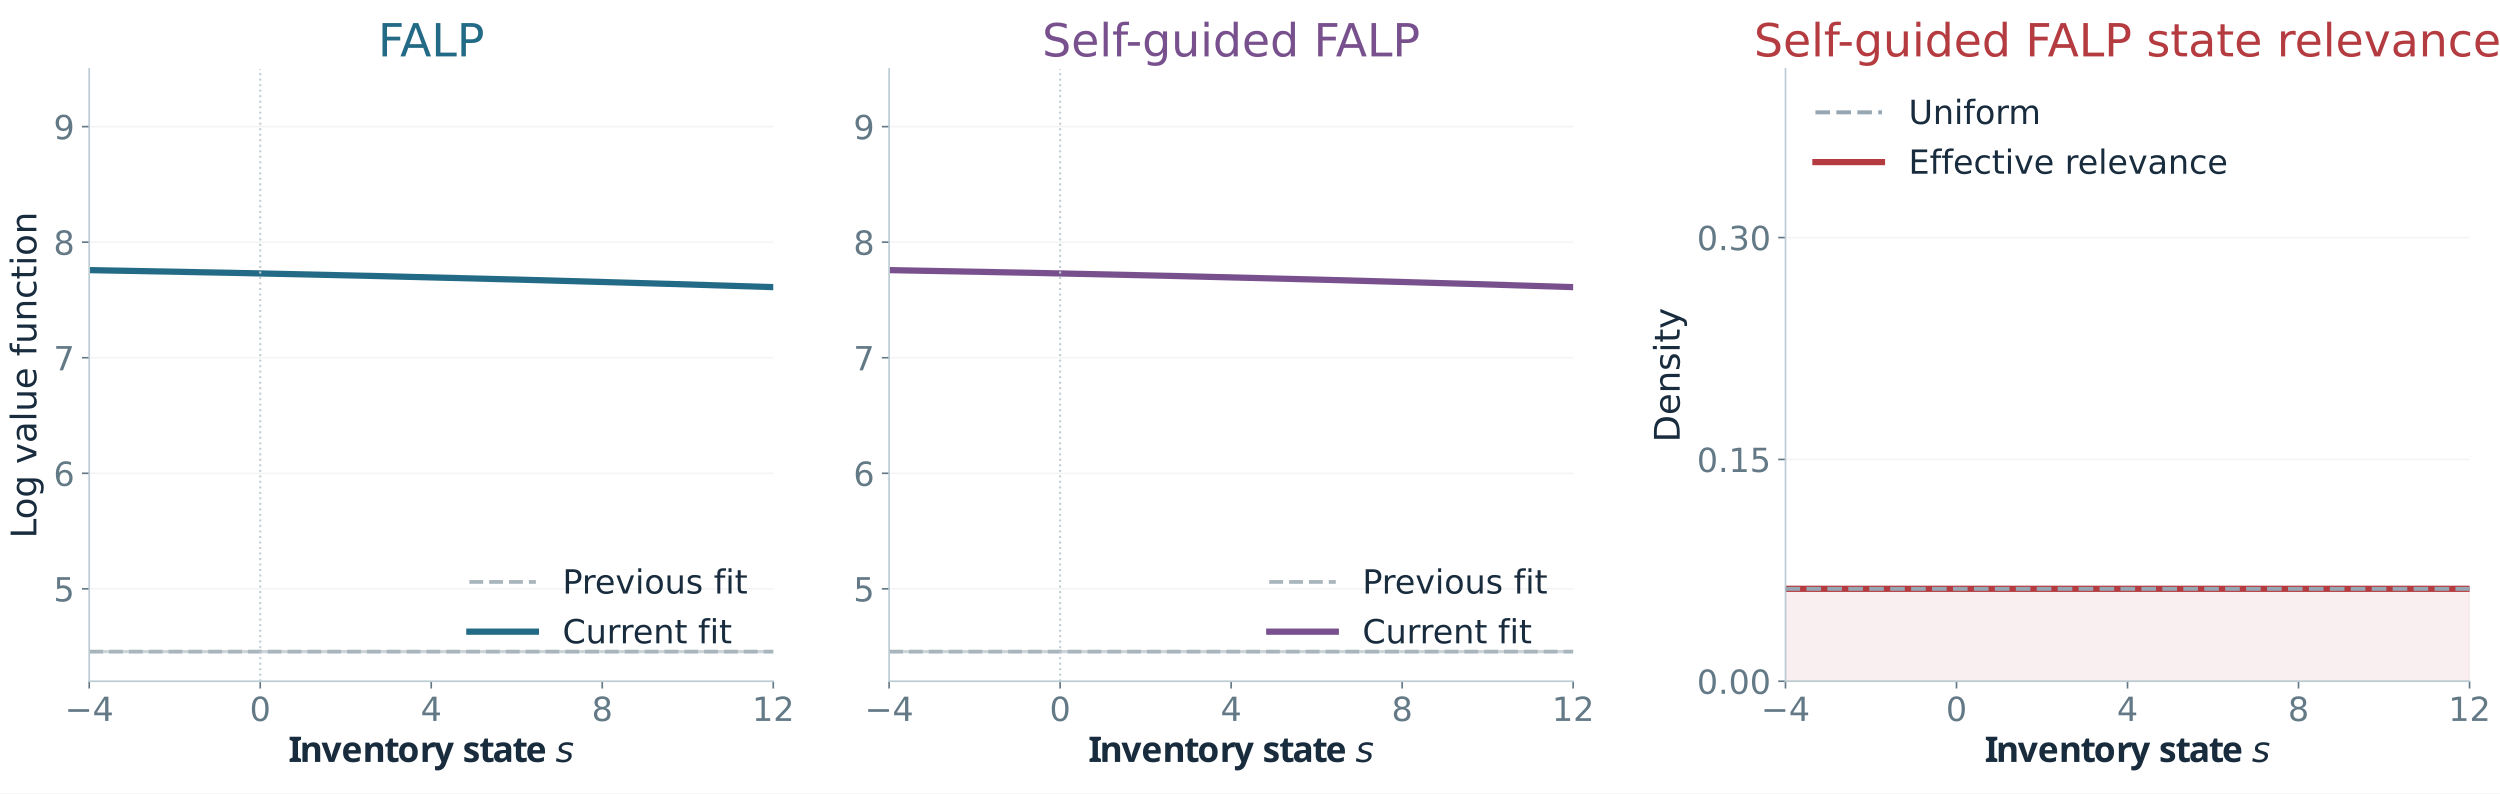
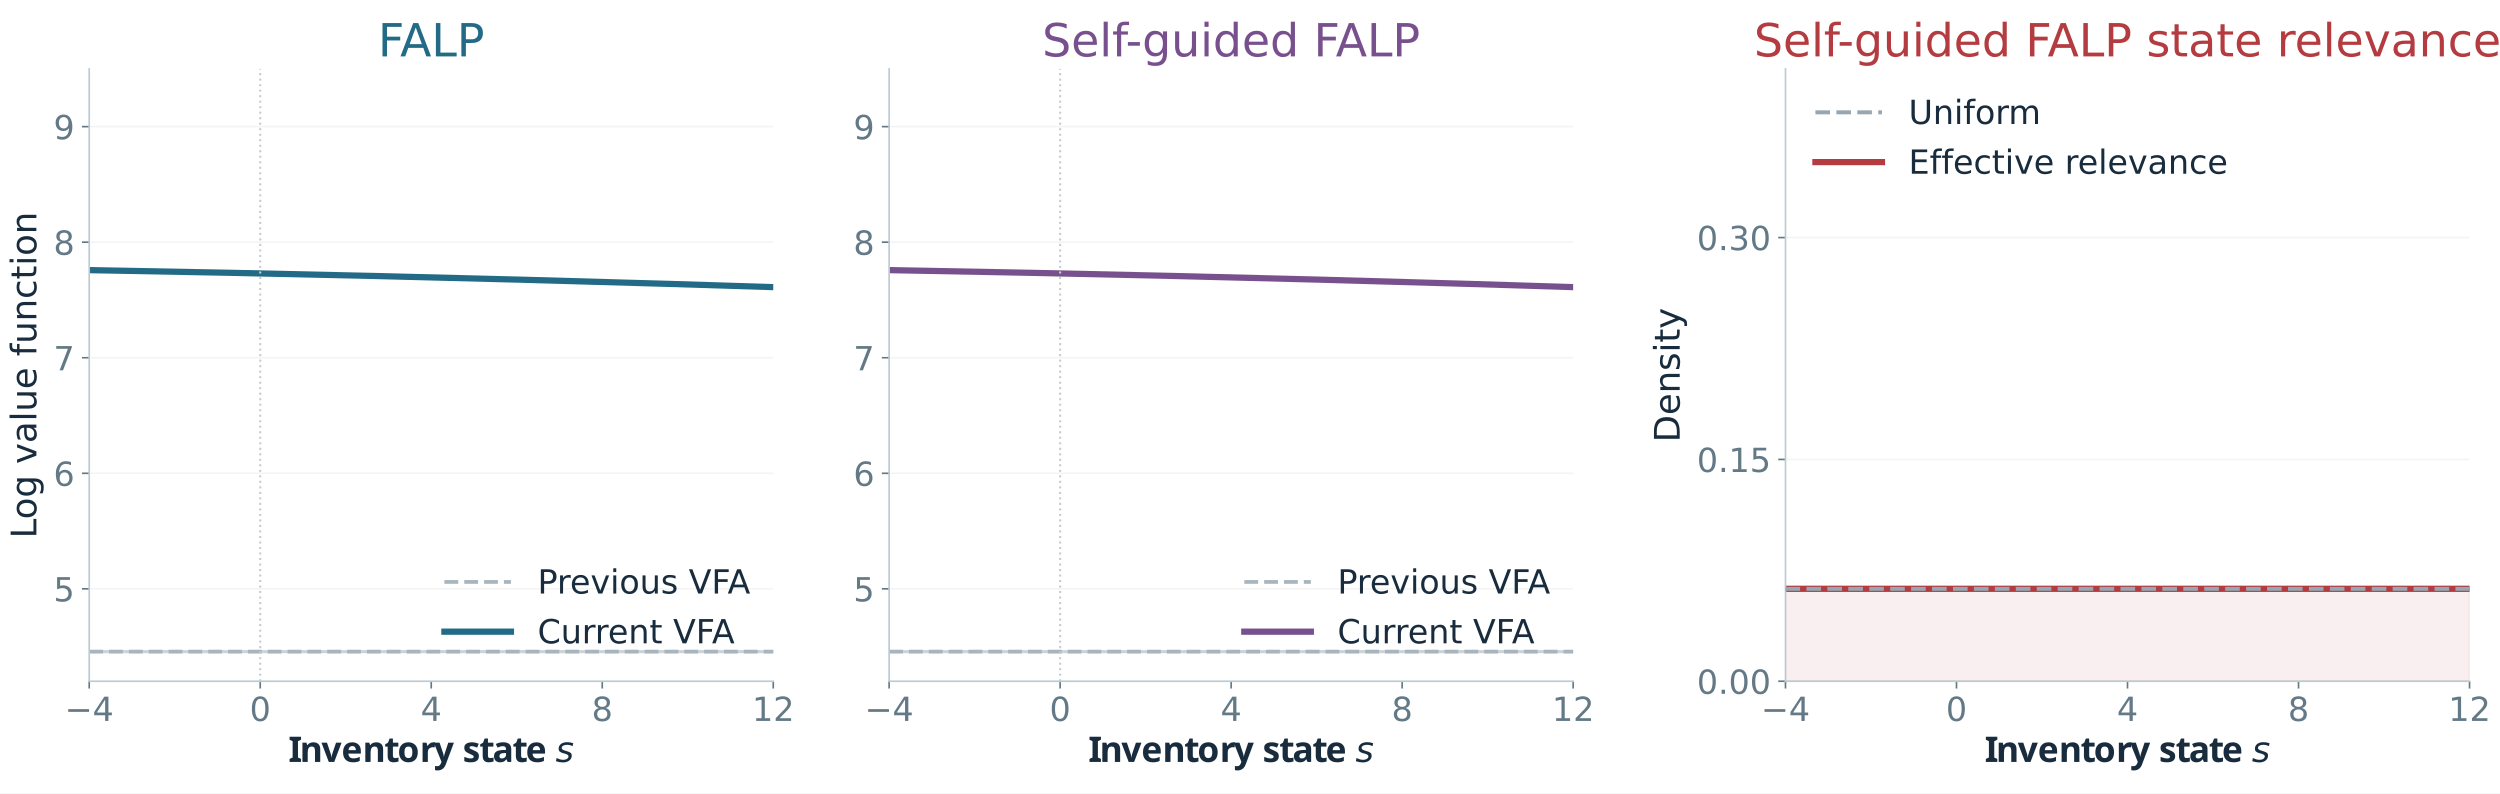
<svg xmlns="http://www.w3.org/2000/svg" xmlns:xlink="http://www.w3.org/1999/xlink" width="1202.4pt" height="381.6pt" viewBox="0 0 1202.4 381.6" version="1.1">
  <defs>
    <style type="text/css">*{stroke-linejoin: round; stroke-linecap: butt}</style>
  </defs>
  <g id="figure_1">
    <g id="patch_1">
      <path d="M 0 381.6  L 1202.4 381.6  L 1202.4 0  L 0 0  z " style="fill: #ffffff" />
    </g>
    <g id="axes_1">
      <g id="patch_2">
        <path d="M 42.91 327.654  L 371.904 327.654  L 371.904 33.13  L 42.91 33.13  z " style="fill: #ffffff" />
      </g>
      <g id="matplotlib.axis_1">
        <g id="xtick_1">
          <g id="line2d_1">
            <defs>
              <path id="m54bae94450" d="M 0 0  L 0 3.5  " style="stroke: #637986; stroke-width: 0.8" />
            </defs>
            <g>
              <use xlink:href="#m54bae94450" x="42.91" y="327.654" style="fill: #637986; stroke: #637986; stroke-width: 0.8" />
            </g>
          </g>
          <g id="text_1">
            <text style="font-size: 16px; font-family: 'Avenir Next', 'DejaVu Sans', sans-serif; text-anchor: middle; fill: #637986" x="42.91" y="346.749" transform="rotate(-0 42.91 346.7491)">−4</text>
          </g>
        </g>
        <g id="xtick_2">
          <g id="line2d_2">
            <g>
              <use xlink:href="#m54bae94450" x="125.159" y="327.654" style="fill: #637986; stroke: #637986; stroke-width: 0.8" />
            </g>
          </g>
          <g id="text_2">
            <text style="font-size: 16px; font-family: 'Avenir Next', 'DejaVu Sans', sans-serif; text-anchor: middle; fill: #637986" x="125.159" y="346.749" transform="rotate(-0 125.1585 346.7491)">0</text>
          </g>
        </g>
        <g id="xtick_3">
          <g id="line2d_3">
            <g>
              <use xlink:href="#m54bae94450" x="207.407" y="327.654" style="fill: #637986; stroke: #637986; stroke-width: 0.8" />
            </g>
          </g>
          <g id="text_3">
            <text style="font-size: 16px; font-family: 'Avenir Next', 'DejaVu Sans', sans-serif; text-anchor: middle; fill: #637986" x="207.407" y="346.749" transform="rotate(-0 207.407 346.7491)">4</text>
          </g>
        </g>
        <g id="xtick_4">
          <g id="line2d_4">
            <g>
              <use xlink:href="#m54bae94450" x="289.656" y="327.654" style="fill: #637986; stroke: #637986; stroke-width: 0.8" />
            </g>
          </g>
          <g id="text_4">
            <text style="font-size: 16px; font-family: 'Avenir Next', 'DejaVu Sans', sans-serif; text-anchor: middle; fill: #637986" x="289.656" y="346.749" transform="rotate(-0 289.6555 346.7491)">8</text>
          </g>
        </g>
        <g id="xtick_5">
          <g id="line2d_5">
            <g>
              <use xlink:href="#m54bae94450" x="371.904" y="327.654" style="fill: #637986; stroke: #637986; stroke-width: 0.8" />
            </g>
          </g>
          <g id="text_5">
            <text style="font-size: 16px; font-family: 'Avenir Next', 'DejaVu Sans', sans-serif; text-anchor: middle; fill: #637986" x="371.904" y="346.749" transform="rotate(-0 371.904 346.7491)">12</text>
          </g>
        </g>
        <g id="text_6">
          <g style="fill: #182c3e" transform="translate(138.727 367.44)">
            <text>
              <tspan x="0" y="-0.969" style="font-weight: 700; font-size: 17px; font-family: 'Avenir Next'; fill: #182c3e">I</tspan>
              <tspan x="5.406" y="-0.969" style="font-weight: 700; font-size: 17px; font-family: 'Avenir Next'; fill: #182c3e">n</tspan>
              <tspan x="15.878" y="-0.969" style="font-weight: 700; font-size: 17px; font-family: 'Avenir Next'; fill: #182c3e">v</tspan>
              <tspan x="25.517" y="-0.969" style="font-weight: 700; font-size: 17px; font-family: 'Avenir Next'; fill: #182c3e">e</tspan>
              <tspan x="35.649" y="-0.969" style="font-weight: 700; font-size: 17px; font-family: 'Avenir Next'; fill: #182c3e">n</tspan>
              <tspan x="46.121" y="-0.969" style="font-weight: 700; font-size: 17px; font-family: 'Avenir Next'; fill: #182c3e">t</tspan>
              <tspan x="52.445" y="-0.969" style="font-weight: 700; font-size: 17px; font-family: 'Avenir Next'; fill: #182c3e">o</tspan>
              <tspan x="63.189" y="-0.969" style="font-weight: 700; font-size: 17px; font-family: 'Avenir Next'; fill: #182c3e">r</tspan>
              <tspan x="69.921" y="-0.969" style="font-weight: 700; font-size: 17px; font-family: 'Avenir Next'; fill: #182c3e">y</tspan>
              <tspan x="79.56" y="-0.969" style="font-weight: 700; font-size: 17px; font-family: 'Avenir Next'; fill: #182c3e"> </tspan>
              <tspan x="83.81" y="-0.969" style="font-weight: 700; font-size: 17px; font-family: 'Avenir Next'; fill: #182c3e">s</tspan>
              <tspan x="91.834" y="-0.969" style="font-weight: 700; font-size: 17px; font-family: 'Avenir Next'; fill: #182c3e">t</tspan>
              <tspan x="98.158" y="-0.969" style="font-weight: 700; font-size: 17px; font-family: 'Avenir Next'; fill: #182c3e">a</tspan>
              <tspan x="107.78" y="-0.969" style="font-weight: 700; font-size: 17px; font-family: 'Avenir Next'; fill: #182c3e">t</tspan>
              <tspan x="114.104" y="-0.969" style="font-weight: 700; font-size: 17px; font-family: 'Avenir Next'; fill: #182c3e">e</tspan>
              <tspan x="124.236" y="-0.969" style="font-weight: 700; font-size: 17px; font-family: 'Avenir Next'; fill: #182c3e"> </tspan>
              <tspan x="128.486" y="-0.969" style="font-style: oblique; font-size: 17px; font-family: 'DejaVu Sans'; fill: #182c3e">s</tspan>
            </text>
          </g>
        </g>
      </g>
      <g id="matplotlib.axis_2">
        <g id="ytick_1">
          <g id="line2d_6">
            <path d="M 42.91 283.198  L 371.904 283.198  " clip-path="url(#pc6be16bb40)" style="fill: none; stroke: #b0b0b0; stroke-opacity: 0.13; stroke-width: 0.8; stroke-linecap: square" />
          </g>
          <g id="line2d_7">
            <defs>
              <path id="m12170d03cf" d="M 0 0  L -3.5 0  " style="stroke: #637986; stroke-width: 0.8" />
            </defs>
            <g>
              <use xlink:href="#m12170d03cf" x="42.91" y="283.198" style="fill: #637986; stroke: #637986; stroke-width: 0.8" />
            </g>
          </g>
          <g id="text_7">
            <text style="font-size: 16px; font-family: 'Avenir Next', 'DejaVu Sans', sans-serif; text-anchor: end; fill: #637986" x="35.91" y="289.245" transform="rotate(-0 35.91 289.2451)">5</text>
          </g>
        </g>
        <g id="ytick_2">
          <g id="line2d_8">
            <path d="M 42.91 227.627  L 371.904 227.627  " clip-path="url(#pc6be16bb40)" style="fill: none; stroke: #b0b0b0; stroke-opacity: 0.13; stroke-width: 0.8; stroke-linecap: square" />
          </g>
          <g id="line2d_9">
            <g>
              <use xlink:href="#m12170d03cf" x="42.91" y="227.627" style="fill: #637986; stroke: #637986; stroke-width: 0.8" />
            </g>
          </g>
          <g id="text_8">
            <text style="font-size: 16px; font-family: 'Avenir Next', 'DejaVu Sans', sans-serif; text-anchor: end; fill: #637986" x="35.91" y="233.675" transform="rotate(-0 35.91 233.6745)">6</text>
          </g>
        </g>
        <g id="ytick_3">
          <g id="line2d_10">
            <path d="M 42.91 172.056  L 371.904 172.056  " clip-path="url(#pc6be16bb40)" style="fill: none; stroke: #b0b0b0; stroke-opacity: 0.13; stroke-width: 0.8; stroke-linecap: square" />
          </g>
          <g id="line2d_11">
            <g>
              <use xlink:href="#m12170d03cf" x="42.91" y="172.056" style="fill: #637986; stroke: #637986; stroke-width: 0.8" />
            </g>
          </g>
          <g id="text_9">
            <text style="font-size: 16px; font-family: 'Avenir Next', 'DejaVu Sans', sans-serif; text-anchor: end; fill: #637986" x="35.91" y="178.104" transform="rotate(-0 35.91 178.1039)">7</text>
          </g>
        </g>
        <g id="ytick_4">
          <g id="line2d_12">
            <path d="M 42.91 116.486  L 371.904 116.486  " clip-path="url(#pc6be16bb40)" style="fill: none; stroke: #b0b0b0; stroke-opacity: 0.13; stroke-width: 0.8; stroke-linecap: square" />
          </g>
          <g id="line2d_13">
            <g>
              <use xlink:href="#m12170d03cf" x="42.91" y="116.486" style="fill: #637986; stroke: #637986; stroke-width: 0.8" />
            </g>
          </g>
          <g id="text_10">
            <text style="font-size: 16px; font-family: 'Avenir Next', 'DejaVu Sans', sans-serif; text-anchor: end; fill: #637986" x="35.91" y="122.533" transform="rotate(-0 35.91 122.5334)">8</text>
          </g>
        </g>
        <g id="ytick_5">
          <g id="line2d_14">
            <path d="M 42.91 60.915  L 371.904 60.915  " clip-path="url(#pc6be16bb40)" style="fill: none; stroke: #b0b0b0; stroke-opacity: 0.13; stroke-width: 0.8; stroke-linecap: square" />
          </g>
          <g id="line2d_15">
            <g>
              <use xlink:href="#m12170d03cf" x="42.91" y="60.915" style="fill: #637986; stroke: #637986; stroke-width: 0.8" />
            </g>
          </g>
          <g id="text_11">
            <text style="font-size: 16px; font-family: 'Avenir Next', 'DejaVu Sans', sans-serif; text-anchor: end; fill: #637986" x="35.91" y="66.963" transform="rotate(-0 35.91 66.96279)">9</text>
          </g>
        </g>
        <g id="text_12">
          <text style="font-size: 17px; font-family: 'Avenir Next', 'DejaVu Sans', sans-serif; text-anchor: middle; fill: #182c3e" x="17.495" y="180.392" transform="rotate(-90 17.495 180.392)">Log value function</text>
        </g>
      </g>
      <g id="line2d_16">
        <path d="M 42.91 313.398  L 371.904 313.398  L 371.904 313.398  " clip-path="url(#pc6be16bb40)" style="fill: none; stroke: #a8b5bd; stroke-opacity: 0.6; stroke-width: 1.5; stroke-linecap: square" />
      </g>
      <g id="line2d_17">
        <path d="M 42.91 313.398  L 371.904 313.398  L 371.904 313.398  " clip-path="url(#pc6be16bb40)" style="fill: none; stroke-dasharray: 6.66,2.88; stroke-dashoffset: 0; stroke: #a8b5bd; stroke-width: 1.8" />
      </g>
      <g id="line2d_18">
        <path d="M 42.91 129.925  L 111.347 131.216  L 180.609 132.747  L 250.696 134.52  L 321.607 136.536  L 371.904 138.097  L 371.904 138.097  " clip-path="url(#pc6be16bb40)" style="fill: none; stroke: #226a85; stroke-width: 3; stroke-linecap: square" />
      </g>
      <g id="line2d_19">
        <path d="M 125.159 327.654  L 125.159 33.13  " clip-path="url(#pc6be16bb40)" style="fill: none; stroke-dasharray: 1,1.65; stroke-dashoffset: 0; stroke: #c1cdd2" />
      </g>
      <g id="patch_3">
        <path d="M 42.91 327.654  L 42.91 33.13  " style="fill: none; stroke: #bacbd2; stroke-width: 0.8; stroke-linejoin: miter; stroke-linecap: square" />
      </g>
      <g id="patch_4">
        <path d="M 42.91 327.654  L 371.904 327.654  " style="fill: none; stroke: #bacbd2; stroke-width: 0.8; stroke-linejoin: miter; stroke-linecap: square" />
      </g>
      <g id="text_13">
        <text style="font-weight: 500; font-size: 22px; font-family: 'Avenir Next', 'DejaVu Sans', sans-serif; text-anchor: middle; fill: #226a85" x="207.407" y="27.13" transform="rotate(-0 207.407 27.13)">FALP</text>
      </g>
-       <g id="legend_1">
+       <g id="legend_1" transform="translate(-12 0)">
        <g id="line2d_20">
          <path d="M 225.744 279.879  L 241.744 279.879  L 257.744 279.879  " style="fill: none; stroke-dasharray: 6.66,2.88; stroke-dashoffset: 0; stroke: #a8b5bd; stroke-width: 1.8" />
        </g>
        <g id="text_14">
-           <text style="font-size: 16px; font-family: 'Avenir Next', 'DejaVu Sans', sans-serif; text-anchor: start; fill: #182c3e" x="270.544" y="285.479" transform="rotate(-0 270.544 285.4791)">Previous fit</text>
+           <text style="font-size: 16px; font-family: 'Avenir Next', 'DejaVu Sans', sans-serif; text-anchor: start; fill: #182c3e" x="270.544" y="285.479" transform="rotate(-0 270.544 285.4791)">Previous VFA</text>
        </g>
        <g id="line2d_21">
          <path d="M 225.744 303.814  L 241.744 303.814  L 257.744 303.814  " style="fill: none; stroke: #226a85; stroke-width: 3; stroke-linecap: square" />
        </g>
        <g id="text_15">
-           <text style="font-size: 16px; font-family: 'Avenir Next', 'DejaVu Sans', sans-serif; text-anchor: start; fill: #182c3e" x="270.544" y="309.414" transform="rotate(-0 270.544 309.4141)">Current fit</text>
+           <text style="font-size: 16px; font-family: 'Avenir Next', 'DejaVu Sans', sans-serif; text-anchor: start; fill: #182c3e" x="270.544" y="309.414" transform="rotate(-0 270.544 309.4141)">Current VFA</text>
        </g>
      </g>
    </g>
    <g id="axes_2">
      <g id="patch_5">
        <path d="M 427.63 327.654  L 756.624 327.654  L 756.624 33.13  L 427.63 33.13  z " style="fill: #ffffff" />
      </g>
      <g id="matplotlib.axis_3">
        <g id="xtick_6">
          <g id="line2d_22">
            <g>
              <use xlink:href="#m54bae94450" x="427.63" y="327.654" style="fill: #637986; stroke: #637986; stroke-width: 0.8" />
            </g>
          </g>
          <g id="text_16">
            <text style="font-size: 16px; font-family: 'Avenir Next', 'DejaVu Sans', sans-serif; text-anchor: middle; fill: #637986" x="427.63" y="346.749" transform="rotate(-0 427.63 346.7491)">−4</text>
          </g>
        </g>
        <g id="xtick_7">
          <g id="line2d_23">
            <g>
              <use xlink:href="#m54bae94450" x="509.879" y="327.654" style="fill: #637986; stroke: #637986; stroke-width: 0.8" />
            </g>
          </g>
          <g id="text_17">
            <text style="font-size: 16px; font-family: 'Avenir Next', 'DejaVu Sans', sans-serif; text-anchor: middle; fill: #637986" x="509.879" y="346.749" transform="rotate(-0 509.8785 346.7491)">0</text>
          </g>
        </g>
        <g id="xtick_8">
          <g id="line2d_24">
            <g>
              <use xlink:href="#m54bae94450" x="592.127" y="327.654" style="fill: #637986; stroke: #637986; stroke-width: 0.8" />
            </g>
          </g>
          <g id="text_18">
            <text style="font-size: 16px; font-family: 'Avenir Next', 'DejaVu Sans', sans-serif; text-anchor: middle; fill: #637986" x="592.127" y="346.749" transform="rotate(-0 592.127 346.7491)">4</text>
          </g>
        </g>
        <g id="xtick_9">
          <g id="line2d_25">
            <g>
              <use xlink:href="#m54bae94450" x="674.376" y="327.654" style="fill: #637986; stroke: #637986; stroke-width: 0.8" />
            </g>
          </g>
          <g id="text_19">
            <text style="font-size: 16px; font-family: 'Avenir Next', 'DejaVu Sans', sans-serif; text-anchor: middle; fill: #637986" x="674.376" y="346.749" transform="rotate(-0 674.3755 346.7491)">8</text>
          </g>
        </g>
        <g id="xtick_10">
          <g id="line2d_26">
            <g>
              <use xlink:href="#m54bae94450" x="756.624" y="327.654" style="fill: #637986; stroke: #637986; stroke-width: 0.8" />
            </g>
          </g>
          <g id="text_20">
            <text style="font-size: 16px; font-family: 'Avenir Next', 'DejaVu Sans', sans-serif; text-anchor: middle; fill: #637986" x="756.624" y="346.749" transform="rotate(-0 756.624 346.7491)">12</text>
          </g>
        </g>
        <g id="text_21">
          <g style="fill: #182c3e" transform="translate(523.447 367.44)">
            <text>
              <tspan x="0" y="-0.969" style="font-weight: 700; font-size: 17px; font-family: 'Avenir Next'; fill: #182c3e">I</tspan>
              <tspan x="5.406" y="-0.969" style="font-weight: 700; font-size: 17px; font-family: 'Avenir Next'; fill: #182c3e">n</tspan>
              <tspan x="15.878" y="-0.969" style="font-weight: 700; font-size: 17px; font-family: 'Avenir Next'; fill: #182c3e">v</tspan>
              <tspan x="25.517" y="-0.969" style="font-weight: 700; font-size: 17px; font-family: 'Avenir Next'; fill: #182c3e">e</tspan>
              <tspan x="35.649" y="-0.969" style="font-weight: 700; font-size: 17px; font-family: 'Avenir Next'; fill: #182c3e">n</tspan>
              <tspan x="46.121" y="-0.969" style="font-weight: 700; font-size: 17px; font-family: 'Avenir Next'; fill: #182c3e">t</tspan>
              <tspan x="52.445" y="-0.969" style="font-weight: 700; font-size: 17px; font-family: 'Avenir Next'; fill: #182c3e">o</tspan>
              <tspan x="63.189" y="-0.969" style="font-weight: 700; font-size: 17px; font-family: 'Avenir Next'; fill: #182c3e">r</tspan>
              <tspan x="69.921" y="-0.969" style="font-weight: 700; font-size: 17px; font-family: 'Avenir Next'; fill: #182c3e">y</tspan>
              <tspan x="79.56" y="-0.969" style="font-weight: 700; font-size: 17px; font-family: 'Avenir Next'; fill: #182c3e"> </tspan>
              <tspan x="83.81" y="-0.969" style="font-weight: 700; font-size: 17px; font-family: 'Avenir Next'; fill: #182c3e">s</tspan>
              <tspan x="91.834" y="-0.969" style="font-weight: 700; font-size: 17px; font-family: 'Avenir Next'; fill: #182c3e">t</tspan>
              <tspan x="98.158" y="-0.969" style="font-weight: 700; font-size: 17px; font-family: 'Avenir Next'; fill: #182c3e">a</tspan>
              <tspan x="107.78" y="-0.969" style="font-weight: 700; font-size: 17px; font-family: 'Avenir Next'; fill: #182c3e">t</tspan>
              <tspan x="114.104" y="-0.969" style="font-weight: 700; font-size: 17px; font-family: 'Avenir Next'; fill: #182c3e">e</tspan>
              <tspan x="124.236" y="-0.969" style="font-weight: 700; font-size: 17px; font-family: 'Avenir Next'; fill: #182c3e"> </tspan>
              <tspan x="128.486" y="-0.969" style="font-style: oblique; font-size: 17px; font-family: 'DejaVu Sans'; fill: #182c3e">s</tspan>
            </text>
          </g>
        </g>
      </g>
      <g id="matplotlib.axis_4">
        <g id="ytick_6">
          <g id="line2d_27">
            <path d="M 427.63 283.198  L 756.624 283.198  " clip-path="url(#p95218650e0)" style="fill: none; stroke: #b0b0b0; stroke-opacity: 0.13; stroke-width: 0.8; stroke-linecap: square" />
          </g>
          <g id="line2d_28">
            <g>
              <use xlink:href="#m12170d03cf" x="427.63" y="283.198" style="fill: #637986; stroke: #637986; stroke-width: 0.8" />
            </g>
          </g>
          <g id="text_22">
            <text style="font-size: 16px; font-family: 'Avenir Next', 'DejaVu Sans', sans-serif; text-anchor: end; fill: #637986" x="420.63" y="289.245" transform="rotate(-0 420.63 289.2451)">5</text>
          </g>
        </g>
        <g id="ytick_7">
          <g id="line2d_29">
            <path d="M 427.63 227.627  L 756.624 227.627  " clip-path="url(#p95218650e0)" style="fill: none; stroke: #b0b0b0; stroke-opacity: 0.13; stroke-width: 0.8; stroke-linecap: square" />
          </g>
          <g id="line2d_30">
            <g>
              <use xlink:href="#m12170d03cf" x="427.63" y="227.627" style="fill: #637986; stroke: #637986; stroke-width: 0.8" />
            </g>
          </g>
          <g id="text_23">
            <text style="font-size: 16px; font-family: 'Avenir Next', 'DejaVu Sans', sans-serif; text-anchor: end; fill: #637986" x="420.63" y="233.675" transform="rotate(-0 420.63 233.6745)">6</text>
          </g>
        </g>
        <g id="ytick_8">
          <g id="line2d_31">
            <path d="M 427.63 172.056  L 756.624 172.056  " clip-path="url(#p95218650e0)" style="fill: none; stroke: #b0b0b0; stroke-opacity: 0.13; stroke-width: 0.8; stroke-linecap: square" />
          </g>
          <g id="line2d_32">
            <g>
              <use xlink:href="#m12170d03cf" x="427.63" y="172.056" style="fill: #637986; stroke: #637986; stroke-width: 0.8" />
            </g>
          </g>
          <g id="text_24">
            <text style="font-size: 16px; font-family: 'Avenir Next', 'DejaVu Sans', sans-serif; text-anchor: end; fill: #637986" x="420.63" y="178.104" transform="rotate(-0 420.63 178.1039)">7</text>
          </g>
        </g>
        <g id="ytick_9">
          <g id="line2d_33">
            <path d="M 427.63 116.486  L 756.624 116.486  " clip-path="url(#p95218650e0)" style="fill: none; stroke: #b0b0b0; stroke-opacity: 0.13; stroke-width: 0.8; stroke-linecap: square" />
          </g>
          <g id="line2d_34">
            <g>
              <use xlink:href="#m12170d03cf" x="427.63" y="116.486" style="fill: #637986; stroke: #637986; stroke-width: 0.8" />
            </g>
          </g>
          <g id="text_25">
            <text style="font-size: 16px; font-family: 'Avenir Next', 'DejaVu Sans', sans-serif; text-anchor: end; fill: #637986" x="420.63" y="122.533" transform="rotate(-0 420.63 122.5334)">8</text>
          </g>
        </g>
        <g id="ytick_10">
          <g id="line2d_35">
            <path d="M 427.63 60.915  L 756.624 60.915  " clip-path="url(#p95218650e0)" style="fill: none; stroke: #b0b0b0; stroke-opacity: 0.13; stroke-width: 0.8; stroke-linecap: square" />
          </g>
          <g id="line2d_36">
            <g>
              <use xlink:href="#m12170d03cf" x="427.63" y="60.915" style="fill: #637986; stroke: #637986; stroke-width: 0.8" />
            </g>
          </g>
          <g id="text_26">
            <text style="font-size: 16px; font-family: 'Avenir Next', 'DejaVu Sans', sans-serif; text-anchor: end; fill: #637986" x="420.63" y="66.963" transform="rotate(-0 420.63 66.96279)">9</text>
          </g>
        </g>
      </g>
      <g id="line2d_37">
        <path d="M 427.63 313.398  L 756.624 313.398  L 756.624 313.398  " clip-path="url(#p95218650e0)" style="fill: none; stroke: #a8b5bd; stroke-opacity: 0.6; stroke-width: 1.5; stroke-linecap: square" />
      </g>
      <g id="line2d_38">
        <path d="M 427.63 313.398  L 756.624 313.398  L 756.624 313.398  " clip-path="url(#p95218650e0)" style="fill: none; stroke-dasharray: 6.66,2.88; stroke-dashoffset: 0; stroke: #a8b5bd; stroke-width: 1.8" />
      </g>
      <g id="line2d_39">
        <path d="M 427.63 129.925  L 496.067 131.216  L 565.329 132.747  L 635.416 134.52  L 706.327 136.536  L 756.624 138.097  L 756.624 138.097  " clip-path="url(#p95218650e0)" style="fill: none; stroke: #78508d; stroke-width: 3; stroke-linecap: square" />
      </g>
      <g id="line2d_40">
        <path d="M 509.879 327.654  L 509.879 33.13  " clip-path="url(#p95218650e0)" style="fill: none; stroke-dasharray: 1,1.65; stroke-dashoffset: 0; stroke: #c1cdd2" />
      </g>
      <g id="patch_6">
        <path d="M 427.63 327.654  L 427.63 33.13  " style="fill: none; stroke: #bacbd2; stroke-width: 0.8; stroke-linejoin: miter; stroke-linecap: square" />
      </g>
      <g id="patch_7">
        <path d="M 427.63 327.654  L 756.624 327.654  " style="fill: none; stroke: #bacbd2; stroke-width: 0.8; stroke-linejoin: miter; stroke-linecap: square" />
      </g>
      <g id="text_27">
        <text style="font-weight: 500; font-size: 22px; font-family: 'Avenir Next', 'DejaVu Sans', sans-serif; text-anchor: middle; fill: #78508d" x="592.127" y="27.13" transform="rotate(-0 592.127 27.13)">Self-guided FALP</text>
      </g>
-       <g id="legend_2">
+       <g id="legend_2" transform="translate(-12 0)">
        <g id="line2d_41">
          <path d="M 610.464 279.879  L 626.464 279.879  L 642.464 279.879  " style="fill: none; stroke-dasharray: 6.66,2.88; stroke-dashoffset: 0; stroke: #a8b5bd; stroke-width: 1.8" />
        </g>
        <g id="text_28">
-           <text style="font-size: 16px; font-family: 'Avenir Next', 'DejaVu Sans', sans-serif; text-anchor: start; fill: #182c3e" x="655.264" y="285.479" transform="rotate(-0 655.264 285.4791)">Previous fit</text>
+           <text style="font-size: 16px; font-family: 'Avenir Next', 'DejaVu Sans', sans-serif; text-anchor: start; fill: #182c3e" x="655.264" y="285.479" transform="rotate(-0 655.264 285.4791)">Previous VFA</text>
        </g>
        <g id="line2d_42">
          <path d="M 610.464 303.814  L 626.464 303.814  L 642.464 303.814  " style="fill: none; stroke: #78508d; stroke-width: 3; stroke-linecap: square" />
        </g>
        <g id="text_29">
-           <text style="font-size: 16px; font-family: 'Avenir Next', 'DejaVu Sans', sans-serif; text-anchor: start; fill: #182c3e" x="655.264" y="309.414" transform="rotate(-0 655.264 309.4141)">Current fit</text>
+           <text style="font-size: 16px; font-family: 'Avenir Next', 'DejaVu Sans', sans-serif; text-anchor: start; fill: #182c3e" x="655.264" y="309.414" transform="rotate(-0 655.264 309.4141)">Current VFA</text>
        </g>
      </g>
    </g>
    <g id="axes_3">
      <g id="patch_8">
        <path d="M 858.751 327.654  L 1187.745 327.654  L 1187.745 33.13  L 858.751 33.13  z " style="fill: #ffffff" />
      </g>
      <g id="FillBetweenPolyCollection_1">
        <defs>
          <path id="m90292a0d4a" d="M 858.751 -98.404  L 858.751 -53.946  L 859.576 -53.946  L 860.4 -53.946  L 861.225 -53.946  L 862.049 -53.946  L 862.874 -53.946  L 863.698 -53.946  L 864.523 -53.946  L 865.347 -53.946  L 866.172 -53.946  L 866.996 -53.946  L 867.821 -53.946  L 868.646 -53.946  L 869.47 -53.946  L 870.295 -53.946  L 871.119 -53.946  L 871.944 -53.946  L 872.768 -53.946  L 873.593 -53.946  L 874.417 -53.946  L 875.242 -53.946  L 876.066 -53.946  L 876.891 -53.946  L 877.716 -53.946  L 878.54 -53.946  L 879.365 -53.946  L 880.189 -53.946  L 881.014 -53.946  L 881.838 -53.946  L 882.663 -53.946  L 883.487 -53.946  L 884.312 -53.946  L 885.136 -53.946  L 885.961 -53.946  L 886.786 -53.946  L 887.61 -53.946  L 888.435 -53.946  L 889.259 -53.946  L 890.084 -53.946  L 890.908 -53.946  L 891.733 -53.946  L 892.557 -53.946  L 893.382 -53.946  L 894.206 -53.946  L 895.031 -53.946  L 895.856 -53.946  L 896.68 -53.946  L 897.505 -53.946  L 898.329 -53.946  L 899.154 -53.946  L 899.978 -53.946  L 900.803 -53.946  L 901.627 -53.946  L 902.452 -53.946  L 903.276 -53.946  L 904.101 -53.946  L 904.926 -53.946  L 905.75 -53.946  L 906.575 -53.946  L 907.399 -53.946  L 908.224 -53.946  L 909.048 -53.946  L 909.873 -53.946  L 910.697 -53.946  L 911.522 -53.946  L 912.346 -53.946  L 913.171 -53.946  L 913.996 -53.946  L 914.82 -53.946  L 915.645 -53.946  L 916.469 -53.946  L 917.294 -53.946  L 918.118 -53.946  L 918.943 -53.946  L 919.767 -53.946  L 920.592 -53.946  L 921.417 -53.946  L 922.241 -53.946  L 923.066 -53.946  L 923.89 -53.946  L 924.715 -53.946  L 925.539 -53.946  L 926.364 -53.946  L 927.188 -53.946  L 928.013 -53.946  L 928.837 -53.946  L 929.662 -53.946  L 930.487 -53.946  L 931.311 -53.946  L 932.136 -53.946  L 932.96 -53.946  L 933.785 -53.946  L 934.609 -53.946  L 935.434 -53.946  L 936.258 -53.946  L 937.083 -53.946  L 937.907 -53.946  L 938.732 -53.946  L 939.557 -53.946  L 940.381 -53.946  L 941.206 -53.946  L 942.03 -53.946  L 942.855 -53.946  L 943.679 -53.946  L 944.504 -53.946  L 945.328 -53.946  L 946.153 -53.946  L 946.977 -53.946  L 947.802 -53.946  L 948.627 -53.946  L 949.451 -53.946  L 950.276 -53.946  L 951.1 -53.946  L 951.925 -53.946  L 952.749 -53.946  L 953.574 -53.946  L 954.398 -53.946  L 955.223 -53.946  L 956.047 -53.946  L 956.872 -53.946  L 957.697 -53.946  L 958.521 -53.946  L 959.346 -53.946  L 960.17 -53.946  L 960.995 -53.946  L 961.819 -53.946  L 962.644 -53.946  L 963.468 -53.946  L 964.293 -53.946  L 965.117 -53.946  L 965.942 -53.946  L 966.767 -53.946  L 967.591 -53.946  L 968.416 -53.946  L 969.24 -53.946  L 970.065 -53.946  L 970.889 -53.946  L 971.714 -53.946  L 972.538 -53.946  L 973.363 -53.946  L 974.187 -53.946  L 975.012 -53.946  L 975.837 -53.946  L 976.661 -53.946  L 977.486 -53.946  L 978.31 -53.946  L 979.135 -53.946  L 979.959 -53.946  L 980.784 -53.946  L 981.608 -53.946  L 982.433 -53.946  L 983.257 -53.946  L 984.082 -53.946  L 984.907 -53.946  L 985.731 -53.946  L 986.556 -53.946  L 987.38 -53.946  L 988.205 -53.946  L 989.029 -53.946  L 989.854 -53.946  L 990.678 -53.946  L 991.503 -53.946  L 992.327 -53.946  L 993.152 -53.946  L 993.977 -53.946  L 994.801 -53.946  L 995.626 -53.946  L 996.45 -53.946  L 997.275 -53.946  L 998.099 -53.946  L 998.924 -53.946  L 999.748 -53.946  L 1000.573 -53.946  L 1001.398 -53.946  L 1002.222 -53.946  L 1003.047 -53.946  L 1003.871 -53.946  L 1004.696 -53.946  L 1005.52 -53.946  L 1006.345 -53.946  L 1007.169 -53.946  L 1007.994 -53.946  L 1008.818 -53.946  L 1009.643 -53.946  L 1010.468 -53.946  L 1011.292 -53.946  L 1012.117 -53.946  L 1012.941 -53.946  L 1013.766 -53.946  L 1014.59 -53.946  L 1015.415 -53.946  L 1016.239 -53.946  L 1017.064 -53.946  L 1017.888 -53.946  L 1018.713 -53.946  L 1019.538 -53.946  L 1020.362 -53.946  L 1021.187 -53.946  L 1022.011 -53.946  L 1022.836 -53.946  L 1023.66 -53.946  L 1024.485 -53.946  L 1025.309 -53.946  L 1026.134 -53.946  L 1026.958 -53.946  L 1027.783 -53.946  L 1028.608 -53.946  L 1029.432 -53.946  L 1030.257 -53.946  L 1031.081 -53.946  L 1031.906 -53.946  L 1032.73 -53.946  L 1033.555 -53.946  L 1034.379 -53.946  L 1035.204 -53.946  L 1036.028 -53.946  L 1036.853 -53.946  L 1037.678 -53.946  L 1038.502 -53.946  L 1039.327 -53.946  L 1040.151 -53.946  L 1040.976 -53.946  L 1041.8 -53.946  L 1042.625 -53.946  L 1043.449 -53.946  L 1044.274 -53.946  L 1045.098 -53.946  L 1045.923 -53.946  L 1046.748 -53.946  L 1047.572 -53.946  L 1048.397 -53.946  L 1049.221 -53.946  L 1050.046 -53.946  L 1050.87 -53.946  L 1051.695 -53.946  L 1052.519 -53.946  L 1053.344 -53.946  L 1054.168 -53.946  L 1054.993 -53.946  L 1055.818 -53.946  L 1056.642 -53.946  L 1057.467 -53.946  L 1058.291 -53.946  L 1059.116 -53.946  L 1059.94 -53.946  L 1060.765 -53.946  L 1061.589 -53.946  L 1062.414 -53.946  L 1063.238 -53.946  L 1064.063 -53.946  L 1064.888 -53.946  L 1065.712 -53.946  L 1066.537 -53.946  L 1067.361 -53.946  L 1068.186 -53.946  L 1069.01 -53.946  L 1069.835 -53.946  L 1070.659 -53.946  L 1071.484 -53.946  L 1072.309 -53.946  L 1073.133 -53.946  L 1073.958 -53.946  L 1074.782 -53.946  L 1075.607 -53.946  L 1076.431 -53.946  L 1077.256 -53.946  L 1078.08 -53.946  L 1078.905 -53.946  L 1079.729 -53.946  L 1080.554 -53.946  L 1081.379 -53.946  L 1082.203 -53.946  L 1083.028 -53.946  L 1083.852 -53.946  L 1084.677 -53.946  L 1085.501 -53.946  L 1086.326 -53.946  L 1087.15 -53.946  L 1087.975 -53.946  L 1088.799 -53.946  L 1089.624 -53.946  L 1090.449 -53.946  L 1091.273 -53.946  L 1092.098 -53.946  L 1092.922 -53.946  L 1093.747 -53.946  L 1094.571 -53.946  L 1095.396 -53.946  L 1096.22 -53.946  L 1097.045 -53.946  L 1097.869 -53.946  L 1098.694 -53.946  L 1099.519 -53.946  L 1100.343 -53.946  L 1101.168 -53.946  L 1101.992 -53.946  L 1102.817 -53.946  L 1103.641 -53.946  L 1104.466 -53.946  L 1105.29 -53.946  L 1106.115 -53.946  L 1106.939 -53.946  L 1107.764 -53.946  L 1108.589 -53.946  L 1109.413 -53.946  L 1110.238 -53.946  L 1111.062 -53.946  L 1111.887 -53.946  L 1112.711 -53.946  L 1113.536 -53.946  L 1114.36 -53.946  L 1115.185 -53.946  L 1116.009 -53.946  L 1116.834 -53.946  L 1117.659 -53.946  L 1118.483 -53.946  L 1119.308 -53.946  L 1120.132 -53.946  L 1120.957 -53.946  L 1121.781 -53.946  L 1122.606 -53.946  L 1123.43 -53.946  L 1124.255 -53.946  L 1125.079 -53.946  L 1125.904 -53.946  L 1126.729 -53.946  L 1127.553 -53.946  L 1128.378 -53.946  L 1129.202 -53.946  L 1130.027 -53.946  L 1130.851 -53.946  L 1131.676 -53.946  L 1132.5 -53.946  L 1133.325 -53.946  L 1134.149 -53.946  L 1134.974 -53.946  L 1135.799 -53.946  L 1136.623 -53.946  L 1137.448 -53.946  L 1138.272 -53.946  L 1139.097 -53.946  L 1139.921 -53.946  L 1140.746 -53.946  L 1141.57 -53.946  L 1142.395 -53.946  L 1143.219 -53.946  L 1144.044 -53.946  L 1144.869 -53.946  L 1145.693 -53.946  L 1146.518 -53.946  L 1147.342 -53.946  L 1148.167 -53.946  L 1148.991 -53.946  L 1149.816 -53.946  L 1150.64 -53.946  L 1151.465 -53.946  L 1152.29 -53.946  L 1153.114 -53.946  L 1153.939 -53.946  L 1154.763 -53.946  L 1155.588 -53.946  L 1156.412 -53.946  L 1157.237 -53.946  L 1158.061 -53.946  L 1158.886 -53.946  L 1159.71 -53.946  L 1160.535 -53.946  L 1161.36 -53.946  L 1162.184 -53.946  L 1163.009 -53.946  L 1163.833 -53.946  L 1164.658 -53.946  L 1165.482 -53.946  L 1166.307 -53.946  L 1167.131 -53.946  L 1167.956 -53.946  L 1168.78 -53.946  L 1169.605 -53.946  L 1170.43 -53.946  L 1171.254 -53.946  L 1172.079 -53.946  L 1172.903 -53.946  L 1173.728 -53.946  L 1174.552 -53.946  L 1175.377 -53.946  L 1176.201 -53.946  L 1177.026 -53.946  L 1177.85 -53.946  L 1178.675 -53.946  L 1179.5 -53.946  L 1180.324 -53.946  L 1181.149 -53.946  L 1181.973 -53.946  L 1182.798 -53.946  L 1183.622 -53.946  L 1184.447 -53.946  L 1185.271 -53.946  L 1186.096 -53.946  L 1186.92 -53.946  L 1187.745 -53.946  L 1187.745 -98.404  L 1187.745 -98.404  L 1186.92 -98.404  L 1186.096 -98.404  L 1185.271 -98.404  L 1184.447 -98.404  L 1183.622 -98.404  L 1182.798 -98.404  L 1181.973 -98.404  L 1181.149 -98.404  L 1180.324 -98.404  L 1179.5 -98.404  L 1178.675 -98.404  L 1177.85 -98.404  L 1177.026 -98.404  L 1176.201 -98.404  L 1175.377 -98.404  L 1174.552 -98.404  L 1173.728 -98.404  L 1172.903 -98.404  L 1172.079 -98.404  L 1171.254 -98.404  L 1170.43 -98.404  L 1169.605 -98.404  L 1168.78 -98.404  L 1167.956 -98.404  L 1167.131 -98.404  L 1166.307 -98.404  L 1165.482 -98.404  L 1164.658 -98.404  L 1163.833 -98.404  L 1163.009 -98.404  L 1162.184 -98.404  L 1161.36 -98.404  L 1160.535 -98.404  L 1159.71 -98.404  L 1158.886 -98.404  L 1158.061 -98.404  L 1157.237 -98.404  L 1156.412 -98.404  L 1155.588 -98.404  L 1154.763 -98.404  L 1153.939 -98.404  L 1153.114 -98.404  L 1152.29 -98.404  L 1151.465 -98.404  L 1150.64 -98.404  L 1149.816 -98.404  L 1148.991 -98.404  L 1148.167 -98.404  L 1147.342 -98.404  L 1146.518 -98.404  L 1145.693 -98.404  L 1144.869 -98.404  L 1144.044 -98.404  L 1143.219 -98.404  L 1142.395 -98.404  L 1141.57 -98.404  L 1140.746 -98.404  L 1139.921 -98.404  L 1139.097 -98.404  L 1138.272 -98.404  L 1137.448 -98.404  L 1136.623 -98.404  L 1135.799 -98.404  L 1134.974 -98.404  L 1134.149 -98.404  L 1133.325 -98.404  L 1132.5 -98.404  L 1131.676 -98.404  L 1130.851 -98.404  L 1130.027 -98.404  L 1129.202 -98.404  L 1128.378 -98.404  L 1127.553 -98.404  L 1126.729 -98.404  L 1125.904 -98.404  L 1125.079 -98.404  L 1124.255 -98.404  L 1123.43 -98.404  L 1122.606 -98.404  L 1121.781 -98.404  L 1120.957 -98.404  L 1120.132 -98.404  L 1119.308 -98.404  L 1118.483 -98.404  L 1117.659 -98.404  L 1116.834 -98.404  L 1116.009 -98.404  L 1115.185 -98.404  L 1114.36 -98.404  L 1113.536 -98.404  L 1112.711 -98.404  L 1111.887 -98.404  L 1111.062 -98.404  L 1110.238 -98.404  L 1109.413 -98.404  L 1108.589 -98.404  L 1107.764 -98.404  L 1106.939 -98.404  L 1106.115 -98.404  L 1105.29 -98.404  L 1104.466 -98.404  L 1103.641 -98.404  L 1102.817 -98.404  L 1101.992 -98.404  L 1101.168 -98.404  L 1100.343 -98.404  L 1099.519 -98.404  L 1098.694 -98.404  L 1097.869 -98.404  L 1097.045 -98.404  L 1096.22 -98.404  L 1095.396 -98.404  L 1094.571 -98.404  L 1093.747 -98.404  L 1092.922 -98.404  L 1092.098 -98.404  L 1091.273 -98.404  L 1090.449 -98.404  L 1089.624 -98.404  L 1088.799 -98.404  L 1087.975 -98.404  L 1087.15 -98.404  L 1086.326 -98.404  L 1085.501 -98.404  L 1084.677 -98.404  L 1083.852 -98.404  L 1083.028 -98.404  L 1082.203 -98.404  L 1081.379 -98.404  L 1080.554 -98.404  L 1079.729 -98.404  L 1078.905 -98.404  L 1078.08 -98.404  L 1077.256 -98.404  L 1076.431 -98.404  L 1075.607 -98.404  L 1074.782 -98.404  L 1073.958 -98.404  L 1073.133 -98.404  L 1072.309 -98.404  L 1071.484 -98.404  L 1070.659 -98.404  L 1069.835 -98.404  L 1069.01 -98.404  L 1068.186 -98.404  L 1067.361 -98.404  L 1066.537 -98.404  L 1065.712 -98.404  L 1064.888 -98.404  L 1064.063 -98.404  L 1063.238 -98.404  L 1062.414 -98.404  L 1061.589 -98.404  L 1060.765 -98.404  L 1059.94 -98.404  L 1059.116 -98.404  L 1058.291 -98.404  L 1057.467 -98.404  L 1056.642 -98.404  L 1055.818 -98.404  L 1054.993 -98.404  L 1054.168 -98.404  L 1053.344 -98.404  L 1052.519 -98.404  L 1051.695 -98.404  L 1050.87 -98.404  L 1050.046 -98.404  L 1049.221 -98.404  L 1048.397 -98.404  L 1047.572 -98.404  L 1046.748 -98.404  L 1045.923 -98.404  L 1045.098 -98.404  L 1044.274 -98.404  L 1043.449 -98.404  L 1042.625 -98.404  L 1041.8 -98.404  L 1040.976 -98.404  L 1040.151 -98.404  L 1039.327 -98.404  L 1038.502 -98.404  L 1037.678 -98.404  L 1036.853 -98.404  L 1036.028 -98.404  L 1035.204 -98.404  L 1034.379 -98.404  L 1033.555 -98.404  L 1032.73 -98.404  L 1031.906 -98.404  L 1031.081 -98.404  L 1030.257 -98.404  L 1029.432 -98.404  L 1028.608 -98.404  L 1027.783 -98.404  L 1026.958 -98.404  L 1026.134 -98.404  L 1025.309 -98.404  L 1024.485 -98.404  L 1023.66 -98.404  L 1022.836 -98.404  L 1022.011 -98.404  L 1021.187 -98.404  L 1020.362 -98.404  L 1019.538 -98.404  L 1018.713 -98.404  L 1017.888 -98.404  L 1017.064 -98.404  L 1016.239 -98.404  L 1015.415 -98.404  L 1014.59 -98.404  L 1013.766 -98.404  L 1012.941 -98.404  L 1012.117 -98.404  L 1011.292 -98.404  L 1010.468 -98.404  L 1009.643 -98.404  L 1008.818 -98.404  L 1007.994 -98.404  L 1007.169 -98.404  L 1006.345 -98.404  L 1005.52 -98.404  L 1004.696 -98.404  L 1003.871 -98.404  L 1003.047 -98.404  L 1002.222 -98.404  L 1001.398 -98.404  L 1000.573 -98.404  L 999.748 -98.404  L 998.924 -98.404  L 998.099 -98.404  L 997.275 -98.404  L 996.45 -98.404  L 995.626 -98.404  L 994.801 -98.404  L 993.977 -98.404  L 993.152 -98.404  L 992.327 -98.404  L 991.503 -98.404  L 990.678 -98.404  L 989.854 -98.404  L 989.029 -98.404  L 988.205 -98.404  L 987.38 -98.404  L 986.556 -98.404  L 985.731 -98.404  L 984.907 -98.404  L 984.082 -98.404  L 983.257 -98.404  L 982.433 -98.404  L 981.608 -98.404  L 980.784 -98.404  L 979.959 -98.404  L 979.135 -98.404  L 978.31 -98.404  L 977.486 -98.404  L 976.661 -98.404  L 975.837 -98.404  L 975.012 -98.404  L 974.187 -98.404  L 973.363 -98.404  L 972.538 -98.404  L 971.714 -98.404  L 970.889 -98.404  L 970.065 -98.404  L 969.24 -98.404  L 968.416 -98.404  L 967.591 -98.404  L 966.767 -98.404  L 965.942 -98.404  L 965.117 -98.404  L 964.293 -98.404  L 963.468 -98.404  L 962.644 -98.404  L 961.819 -98.404  L 960.995 -98.404  L 960.17 -98.404  L 959.346 -98.404  L 958.521 -98.404  L 957.697 -98.404  L 956.872 -98.404  L 956.047 -98.404  L 955.223 -98.404  L 954.398 -98.404  L 953.574 -98.404  L 952.749 -98.404  L 951.925 -98.404  L 951.1 -98.404  L 950.276 -98.404  L 949.451 -98.404  L 948.627 -98.404  L 947.802 -98.404  L 946.977 -98.404  L 946.153 -98.404  L 945.328 -98.404  L 944.504 -98.404  L 943.679 -98.404  L 942.855 -98.404  L 942.03 -98.404  L 941.206 -98.404  L 940.381 -98.404  L 939.557 -98.404  L 938.732 -98.404  L 937.907 -98.404  L 937.083 -98.404  L 936.258 -98.404  L 935.434 -98.404  L 934.609 -98.404  L 933.785 -98.404  L 932.96 -98.404  L 932.136 -98.404  L 931.311 -98.404  L 930.487 -98.404  L 929.662 -98.404  L 928.837 -98.404  L 928.013 -98.404  L 927.188 -98.404  L 926.364 -98.404  L 925.539 -98.404  L 924.715 -98.404  L 923.89 -98.404  L 923.066 -98.404  L 922.241 -98.404  L 921.417 -98.404  L 920.592 -98.404  L 919.767 -98.404  L 918.943 -98.404  L 918.118 -98.404  L 917.294 -98.404  L 916.469 -98.404  L 915.645 -98.404  L 914.82 -98.404  L 913.996 -98.404  L 913.171 -98.404  L 912.346 -98.404  L 911.522 -98.404  L 910.697 -98.404  L 909.873 -98.404  L 909.048 -98.404  L 908.224 -98.404  L 907.399 -98.404  L 906.575 -98.404  L 905.75 -98.404  L 904.926 -98.404  L 904.101 -98.404  L 903.276 -98.404  L 902.452 -98.404  L 901.627 -98.404  L 900.803 -98.404  L 899.978 -98.404  L 899.154 -98.404  L 898.329 -98.404  L 897.505 -98.404  L 896.68 -98.404  L 895.856 -98.404  L 895.031 -98.404  L 894.206 -98.404  L 893.382 -98.404  L 892.557 -98.404  L 891.733 -98.404  L 890.908 -98.404  L 890.084 -98.404  L 889.259 -98.404  L 888.435 -98.404  L 887.61 -98.404  L 886.786 -98.404  L 885.961 -98.404  L 885.136 -98.404  L 884.312 -98.404  L 883.487 -98.404  L 882.663 -98.404  L 881.838 -98.404  L 881.014 -98.404  L 880.189 -98.404  L 879.365 -98.404  L 878.54 -98.404  L 877.716 -98.404  L 876.891 -98.404  L 876.066 -98.404  L 875.242 -98.404  L 874.417 -98.404  L 873.593 -98.404  L 872.768 -98.404  L 871.944 -98.404  L 871.119 -98.404  L 870.295 -98.404  L 869.47 -98.404  L 868.646 -98.404  L 867.821 -98.404  L 866.996 -98.404  L 866.172 -98.404  L 865.347 -98.404  L 864.523 -98.404  L 863.698 -98.404  L 862.874 -98.404  L 862.049 -98.404  L 861.225 -98.404  L 860.4 -98.404  L 859.576 -98.404  L 858.751 -98.404  z " style="stroke: #b43b40; stroke-opacity: 0.08" />
        </defs>
        <g clip-path="url(#p24b70b037c)">
          <use xlink:href="#m90292a0d4a" x="0" y="381.6" style="fill: #b43b40; fill-opacity: 0.08; stroke: #b43b40; stroke-opacity: 0.08" />
        </g>
      </g>
      <g id="FillBetweenPolyCollection_2" />
      <g id="matplotlib.axis_5">
        <g id="xtick_11">
          <g id="line2d_43">
            <g>
              <use xlink:href="#m54bae94450" x="858.751" y="327.654" style="fill: #637986; stroke: #637986; stroke-width: 0.8" />
            </g>
          </g>
          <g id="text_30">
            <text style="font-size: 16px; font-family: 'Avenir Next', 'DejaVu Sans', sans-serif; text-anchor: middle; fill: #637986" x="858.751" y="346.749" transform="rotate(-0 858.751 346.7491)">−4</text>
          </g>
        </g>
        <g id="xtick_12">
          <g id="line2d_44">
            <g>
              <use xlink:href="#m54bae94450" x="940.999" y="327.654" style="fill: #637986; stroke: #637986; stroke-width: 0.8" />
            </g>
          </g>
          <g id="text_31">
            <text style="font-size: 16px; font-family: 'Avenir Next', 'DejaVu Sans', sans-serif; text-anchor: middle; fill: #637986" x="940.999" y="346.749" transform="rotate(-0 940.9995 346.7491)">0</text>
          </g>
        </g>
        <g id="xtick_13">
          <g id="line2d_45">
            <g>
              <use xlink:href="#m54bae94450" x="1023.248" y="327.654" style="fill: #637986; stroke: #637986; stroke-width: 0.8" />
            </g>
          </g>
          <g id="text_32">
            <text style="font-size: 16px; font-family: 'Avenir Next', 'DejaVu Sans', sans-serif; text-anchor: middle; fill: #637986" x="1023.248" y="346.749" transform="rotate(-0 1023.248 346.7491)">4</text>
          </g>
        </g>
        <g id="xtick_14">
          <g id="line2d_46">
            <g>
              <use xlink:href="#m54bae94450" x="1105.496" y="327.654" style="fill: #637986; stroke: #637986; stroke-width: 0.8" />
            </g>
          </g>
          <g id="text_33">
            <text style="font-size: 16px; font-family: 'Avenir Next', 'DejaVu Sans', sans-serif; text-anchor: middle; fill: #637986" x="1105.496" y="346.749" transform="rotate(-0 1105.496 346.7491)">8</text>
          </g>
        </g>
        <g id="xtick_15">
          <g id="line2d_47">
            <g>
              <use xlink:href="#m54bae94450" x="1187.745" y="327.654" style="fill: #637986; stroke: #637986; stroke-width: 0.8" />
            </g>
          </g>
          <g id="text_34">
            <text style="font-size: 16px; font-family: 'Avenir Next', 'DejaVu Sans', sans-serif; text-anchor: middle; fill: #637986" x="1187.745" y="346.749" transform="rotate(-0 1187.745 346.7491)">12</text>
          </g>
        </g>
        <g id="text_35">
          <g style="fill: #182c3e" transform="translate(954.568 367.44)">
            <text>
              <tspan x="0" y="-0.969" style="font-weight: 700; font-size: 17px; font-family: 'Avenir Next'; fill: #182c3e">I</tspan>
              <tspan x="5.406" y="-0.969" style="font-weight: 700; font-size: 17px; font-family: 'Avenir Next'; fill: #182c3e">n</tspan>
              <tspan x="15.878" y="-0.969" style="font-weight: 700; font-size: 17px; font-family: 'Avenir Next'; fill: #182c3e">v</tspan>
              <tspan x="25.517" y="-0.969" style="font-weight: 700; font-size: 17px; font-family: 'Avenir Next'; fill: #182c3e">e</tspan>
              <tspan x="35.649" y="-0.969" style="font-weight: 700; font-size: 17px; font-family: 'Avenir Next'; fill: #182c3e">n</tspan>
              <tspan x="46.121" y="-0.969" style="font-weight: 700; font-size: 17px; font-family: 'Avenir Next'; fill: #182c3e">t</tspan>
              <tspan x="52.445" y="-0.969" style="font-weight: 700; font-size: 17px; font-family: 'Avenir Next'; fill: #182c3e">o</tspan>
              <tspan x="63.189" y="-0.969" style="font-weight: 700; font-size: 17px; font-family: 'Avenir Next'; fill: #182c3e">r</tspan>
              <tspan x="69.921" y="-0.969" style="font-weight: 700; font-size: 17px; font-family: 'Avenir Next'; fill: #182c3e">y</tspan>
              <tspan x="79.56" y="-0.969" style="font-weight: 700; font-size: 17px; font-family: 'Avenir Next'; fill: #182c3e"> </tspan>
              <tspan x="83.81" y="-0.969" style="font-weight: 700; font-size: 17px; font-family: 'Avenir Next'; fill: #182c3e">s</tspan>
              <tspan x="91.834" y="-0.969" style="font-weight: 700; font-size: 17px; font-family: 'Avenir Next'; fill: #182c3e">t</tspan>
              <tspan x="98.158" y="-0.969" style="font-weight: 700; font-size: 17px; font-family: 'Avenir Next'; fill: #182c3e">a</tspan>
              <tspan x="107.78" y="-0.969" style="font-weight: 700; font-size: 17px; font-family: 'Avenir Next'; fill: #182c3e">t</tspan>
              <tspan x="114.104" y="-0.969" style="font-weight: 700; font-size: 17px; font-family: 'Avenir Next'; fill: #182c3e">e</tspan>
              <tspan x="124.236" y="-0.969" style="font-weight: 700; font-size: 17px; font-family: 'Avenir Next'; fill: #182c3e"> </tspan>
              <tspan x="128.486" y="-0.969" style="font-style: oblique; font-size: 17px; font-family: 'DejaVu Sans'; fill: #182c3e">s</tspan>
            </text>
          </g>
        </g>
      </g>
      <g id="matplotlib.axis_6">
        <g id="ytick_11">
          <g id="line2d_48">
            <path d="M 858.751 327.654  L 1187.745 327.654  " clip-path="url(#p24b70b037c)" style="fill: none; stroke: #b0b0b0; stroke-opacity: 0.13; stroke-width: 0.8; stroke-linecap: square" />
          </g>
          <g id="line2d_49">
            <g>
              <use xlink:href="#m12170d03cf" x="858.751" y="327.654" style="fill: #637986; stroke: #637986; stroke-width: 0.8" />
            </g>
          </g>
          <g id="text_36">
            <text style="font-size: 16px; font-family: 'Avenir Next', 'DejaVu Sans', sans-serif; text-anchor: end; fill: #637986" x="851.751" y="333.702" transform="rotate(-0 851.751 333.7016)">0.00</text>
          </g>
        </g>
        <g id="ytick_12">
          <g id="line2d_50">
            <path d="M 858.751 220.955  L 1187.745 220.955  " clip-path="url(#p24b70b037c)" style="fill: none; stroke: #b0b0b0; stroke-opacity: 0.13; stroke-width: 0.8; stroke-linecap: square" />
          </g>
          <g id="line2d_51">
            <g>
              <use xlink:href="#m12170d03cf" x="858.751" y="220.955" style="fill: #637986; stroke: #637986; stroke-width: 0.8" />
            </g>
          </g>
          <g id="text_37">
            <text style="font-size: 16px; font-family: 'Avenir Next', 'DejaVu Sans', sans-serif; text-anchor: end; fill: #637986" x="851.751" y="227.002" transform="rotate(-0 851.751 227.0023)">0.15</text>
          </g>
        </g>
        <g id="ytick_13">
          <g id="line2d_52">
            <path d="M 858.751 114.256  L 1187.745 114.256  " clip-path="url(#p24b70b037c)" style="fill: none; stroke: #b0b0b0; stroke-opacity: 0.13; stroke-width: 0.8; stroke-linecap: square" />
          </g>
          <g id="line2d_53">
            <g>
              <use xlink:href="#m12170d03cf" x="858.751" y="114.256" style="fill: #637986; stroke: #637986; stroke-width: 0.8" />
            </g>
          </g>
          <g id="text_38">
            <text style="font-size: 16px; font-family: 'Avenir Next', 'DejaVu Sans', sans-serif; text-anchor: end; fill: #637986" x="851.751" y="120.303" transform="rotate(-0 851.751 120.303)">0.30</text>
          </g>
        </g>
        <g id="text_39">
          <text style="font-size: 17px; font-family: 'Avenir Next', 'DejaVu Sans', sans-serif; text-anchor: middle; fill: #182c3e" x="807.866" y="180.392" transform="rotate(-90 807.866 180.392)">Density</text>
        </g>
      </g>
      <g id="line2d_54">
        <path d="M 858.751 283.196  L 1187.745 283.196  L 1187.745 283.196  " clip-path="url(#p24b70b037c)" style="fill: none; stroke: #b43b40; stroke-width: 3; stroke-linecap: square" />
      </g>
      <g id="patch_9">
        <path d="M 858.751 327.654  L 858.751 33.13  " style="fill: none; stroke: #bacbd2; stroke-width: 0.8; stroke-linejoin: miter; stroke-linecap: square" />
      </g>
      <g id="patch_10">
        <path d="M 858.751 327.654  L 1187.745 327.654  " style="fill: none; stroke: #bacbd2; stroke-width: 0.8; stroke-linejoin: miter; stroke-linecap: square" />
      </g>
      <g id="line2d_55">
        <path d="M 858.751 283.196  L 1187.745 283.196  L 1187.745 283.196  " clip-path="url(#p24b70b037c)" style="fill: none; stroke-dasharray: 7.03,3.04; stroke-dashoffset: 0; stroke: #96a7b3; stroke-width: 1.9" />
      </g>
      <g id="text_40">
        <text style="font-weight: 500; font-size: 22px; font-family: 'Avenir Next', 'DejaVu Sans', sans-serif; text-anchor: middle; fill: #b43b40" x="1023.248" y="27.13" transform="rotate(-0 1023.248 27.13)">Self-guided FALP state relevance</text>
      </g>
      <g id="legend_3">
        <g id="line2d_56">
          <path d="M 873.151 54.025  L 889.151 54.025  L 905.151 54.025  " style="fill: none; stroke-dasharray: 7.03,3.04; stroke-dashoffset: 0; stroke: #96a7b3; stroke-width: 1.9" />
        </g>
        <g id="text_41">
          <text style="font-size: 16px; font-family: 'Avenir Next', 'DejaVu Sans', sans-serif; text-anchor: start; fill: #182c3e" x="917.951" y="59.625" transform="rotate(-0 917.951 59.625)">Uniform</text>
        </g>
        <g id="line2d_57">
          <path d="M 873.151 77.96  L 889.151 77.96  L 905.151 77.96  " style="fill: none; stroke: #b43b40; stroke-width: 3; stroke-linecap: square" />
        </g>
        <g id="text_42">
          <text style="font-size: 16px; font-family: 'Avenir Next', 'DejaVu Sans', sans-serif; text-anchor: start; fill: #182c3e" x="917.951" y="83.56" transform="rotate(-0 917.951 83.56)">Effective relevance</text>
        </g>
      </g>
    </g>
  </g>
  <defs>
    <clipPath id="pc6be16bb40">
      <rect x="42.91" y="33.13" width="328.994" height="294.524" />
    </clipPath>
    <clipPath id="p95218650e0">
      <rect x="427.63" y="33.13" width="328.994" height="294.524" />
    </clipPath>
    <clipPath id="p24b70b037c">
      <rect x="858.751" y="33.13" width="328.994" height="294.524" />
    </clipPath>
  </defs>
</svg>
